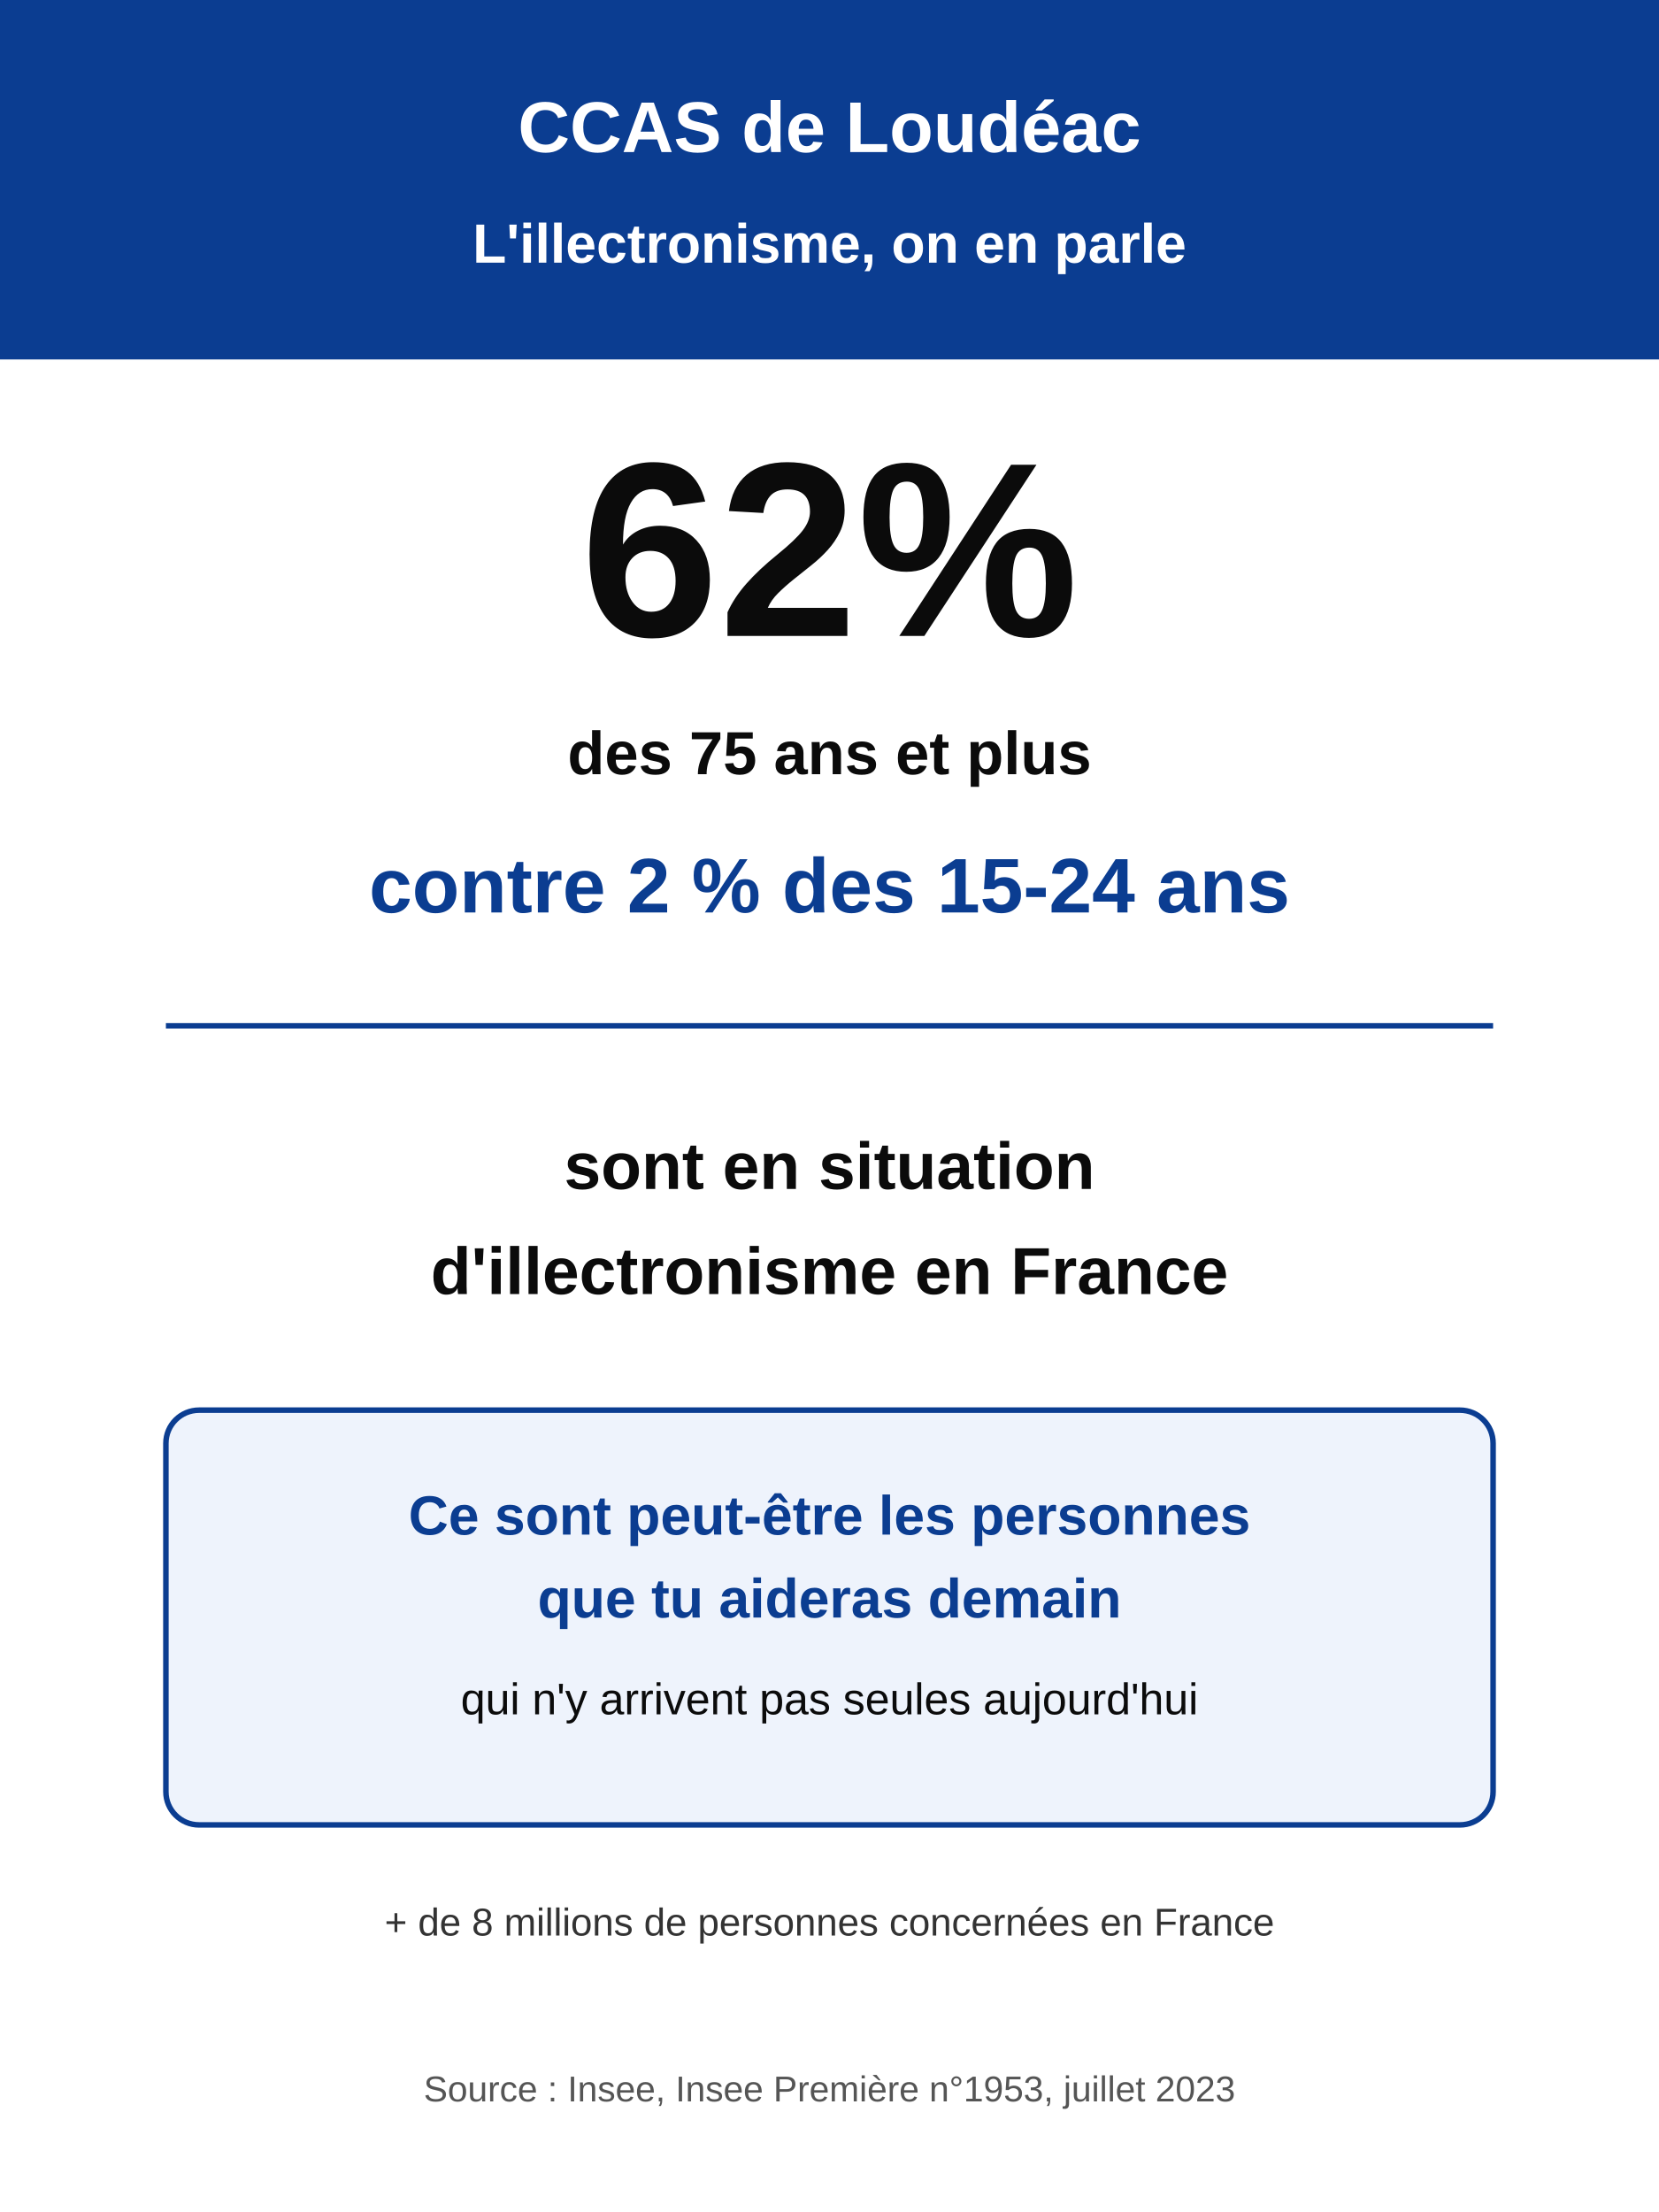
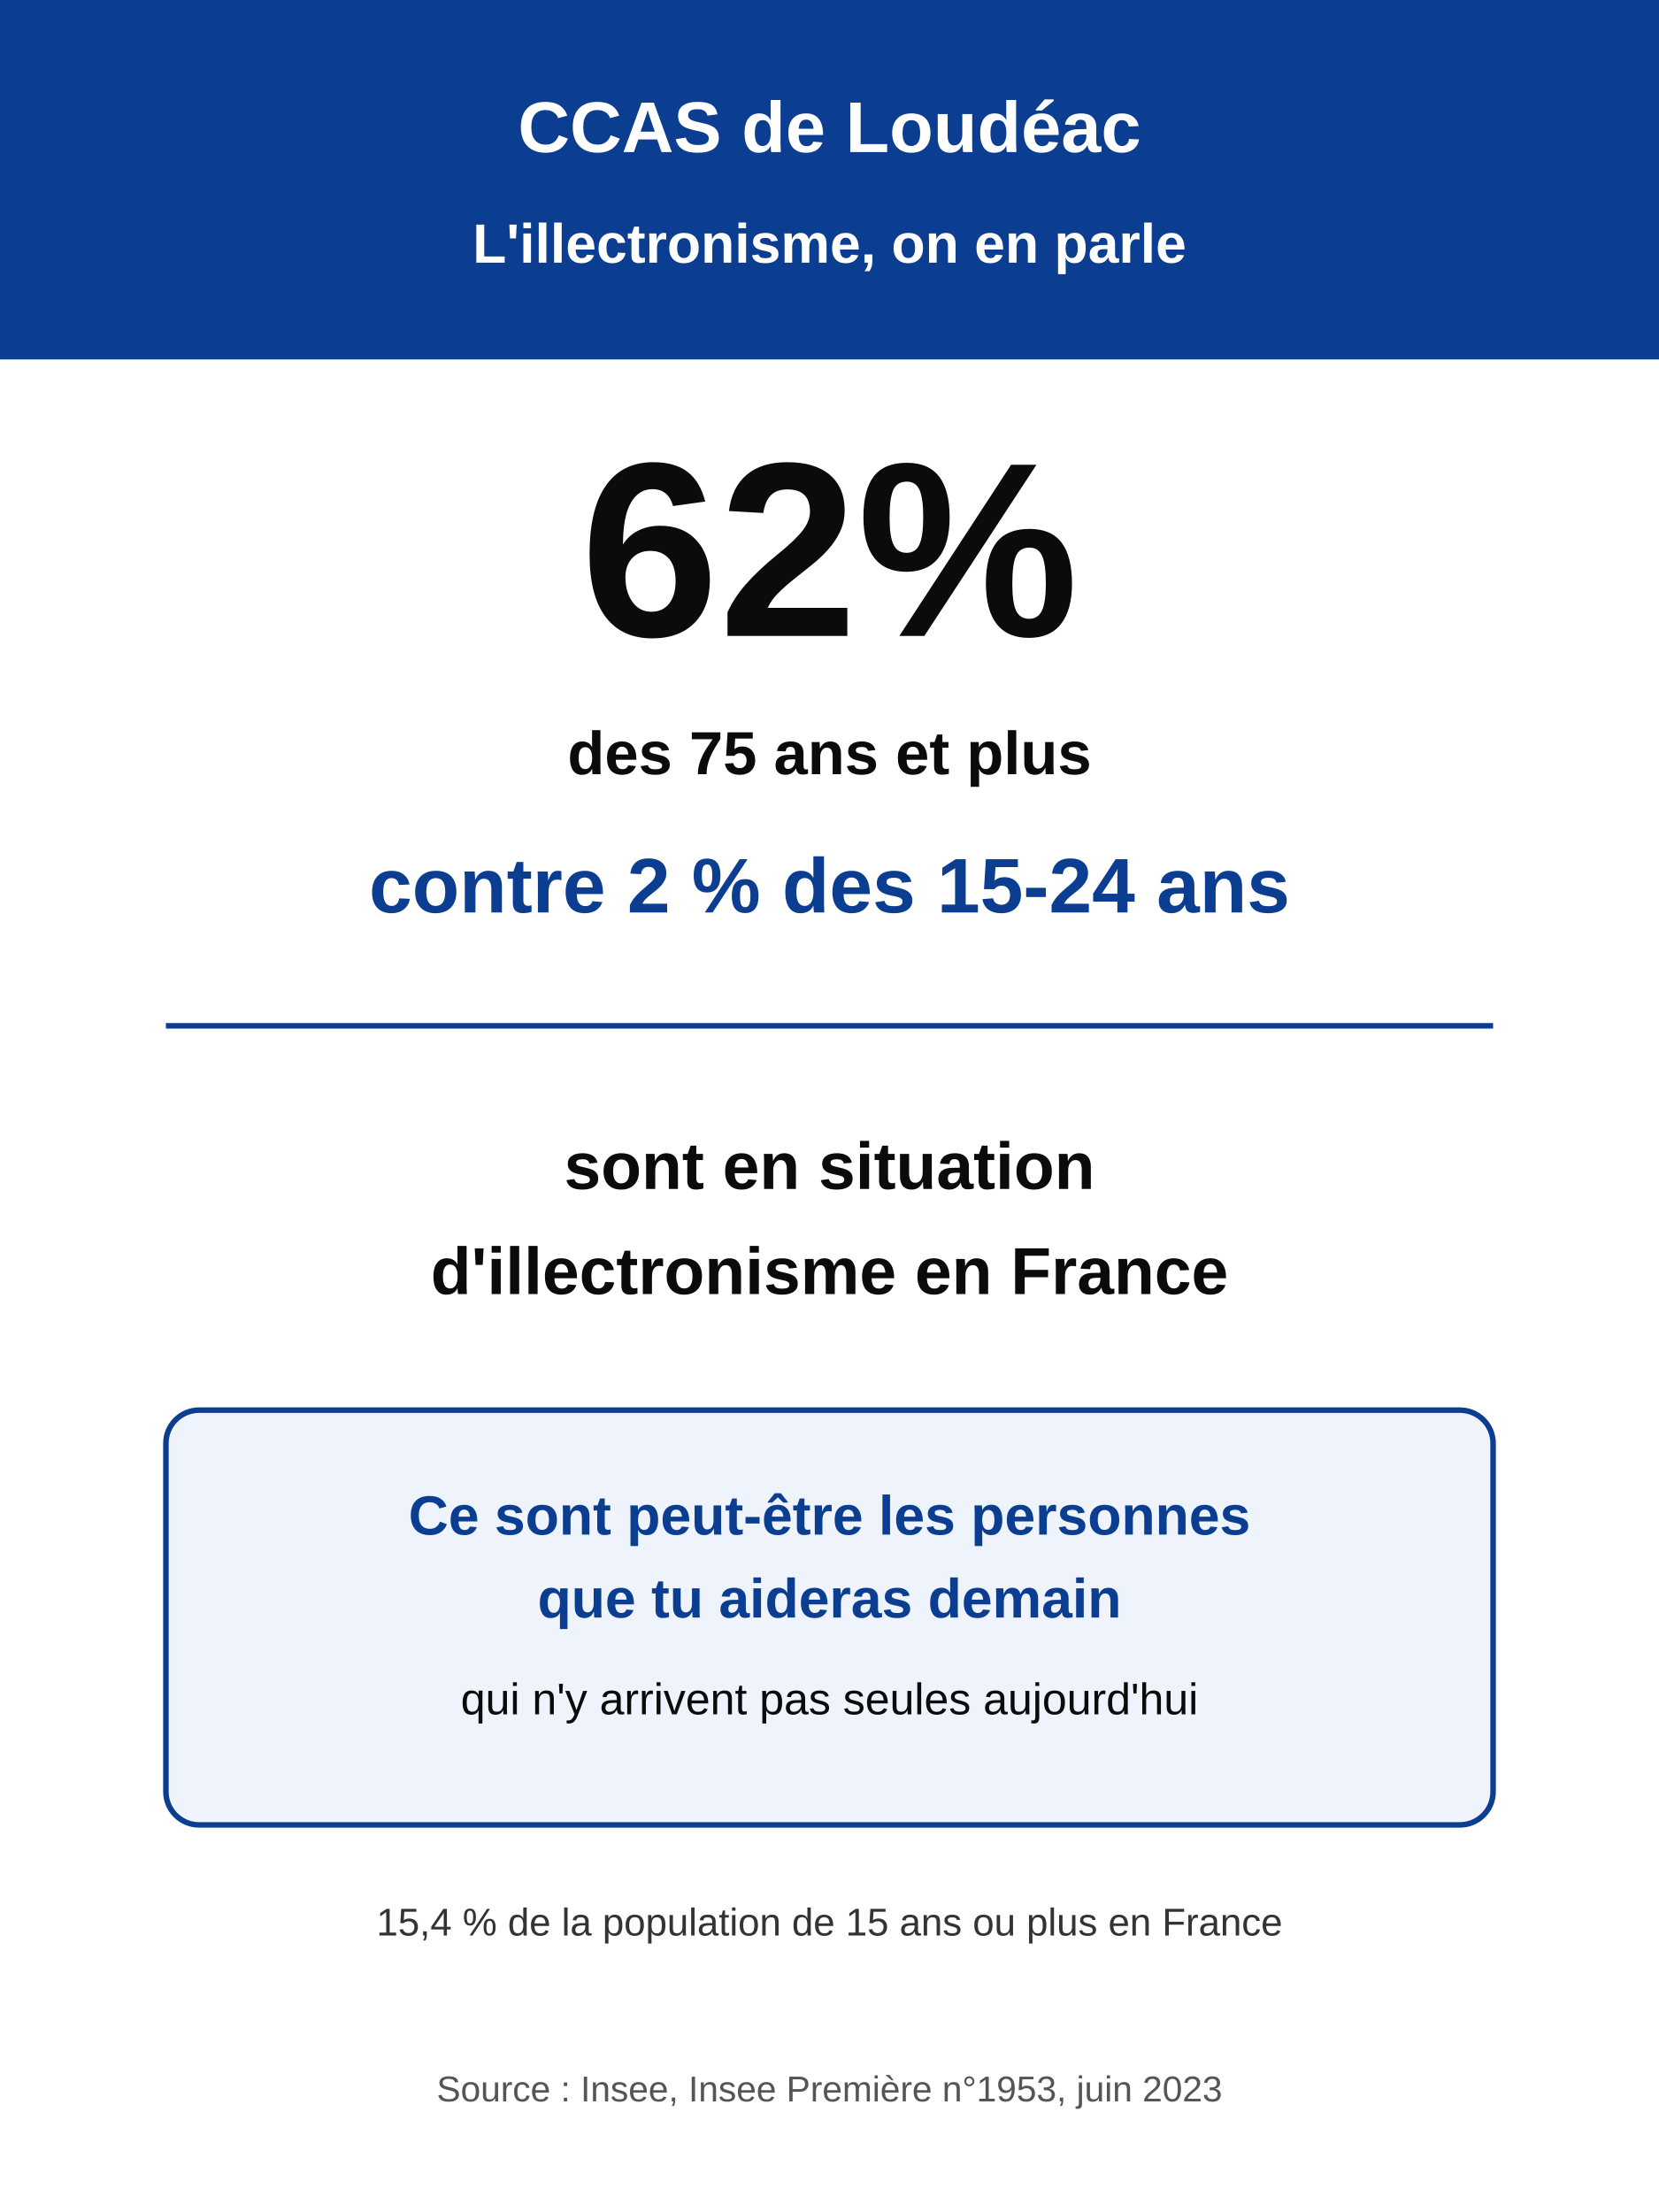
<svg xmlns="http://www.w3.org/2000/svg" viewBox="0 0 600 800">
  <rect width="600" height="800" fill="#ffffff" />
  <rect x="0" y="0" width="600" height="130" fill="#0b3d91" />
  <text x="300" y="55" font-family="Arial, sans-serif" font-weight="bold" font-size="26" fill="#ffffff" text-anchor="middle">CCAS de Loudéac</text>
  <text x="300" y="95" font-family="Arial, sans-serif" font-weight="bold" font-size="20" fill="#ffffff" text-anchor="middle">L'illectronisme, on en parle</text>
  <text x="300" y="230" font-family="Arial, sans-serif" font-weight="bold" font-size="90" fill="#0b0b0b" text-anchor="middle">62%</text>
  <text x="300" y="280" font-family="Arial, sans-serif" font-weight="bold" font-size="22" fill="#0b0b0b" text-anchor="middle">des 75 ans et plus</text>
  <text x="300" y="330" font-family="Arial, sans-serif" font-weight="bold" font-size="28" fill="#0b3d91" text-anchor="middle">contre 2 % des 15-24 ans</text>
  <rect x="60" y="370" width="480" height="2" fill="#0b3d91" />
  <text x="300" y="430" font-family="Arial, sans-serif" font-weight="bold" font-size="24" fill="#0b0b0b" text-anchor="middle">sont en situation</text>
  <text x="300" y="468" font-family="Arial, sans-serif" font-weight="bold" font-size="24" fill="#0b0b0b" text-anchor="middle">d'illectronisme en France</text>
  <rect x="60" y="510" width="480" height="150" rx="12" fill="#eef3fc" stroke="#0b3d91" stroke-width="2" />
  <text x="300" y="555" font-family="Arial, sans-serif" font-weight="bold" font-size="20" fill="#0b3d91" text-anchor="middle">Ce sont peut-être les personnes</text>
  <text x="300" y="585" font-family="Arial, sans-serif" font-weight="bold" font-size="20" fill="#0b3d91" text-anchor="middle">que tu aideras demain</text>
  <text x="300" y="620" font-family="Arial, sans-serif" font-size="16" fill="#0b0b0b" text-anchor="middle">qui n'y arrivent pas seules aujourd'hui</text>
-   <text x="300" y="700" font-family="Arial, sans-serif" font-size="14" fill="#333333" text-anchor="middle">+ de 8 millions de personnes concernées en France</text>
-   <text x="300" y="760" font-family="Arial, sans-serif" font-size="13" fill="#555555" text-anchor="middle">Source : Insee, Insee Première n°1953, juillet 2023</text>
+   <text x="300" y="700" font-family="Arial, sans-serif" font-size="14" fill="#333333" text-anchor="middle">15,4 % de la population de 15 ans ou plus en France</text>
+   <text x="300" y="760" font-family="Arial, sans-serif" font-size="13" fill="#555555" text-anchor="middle">Source : Insee, Insee Première n°1953, juin 2023</text>
</svg>
